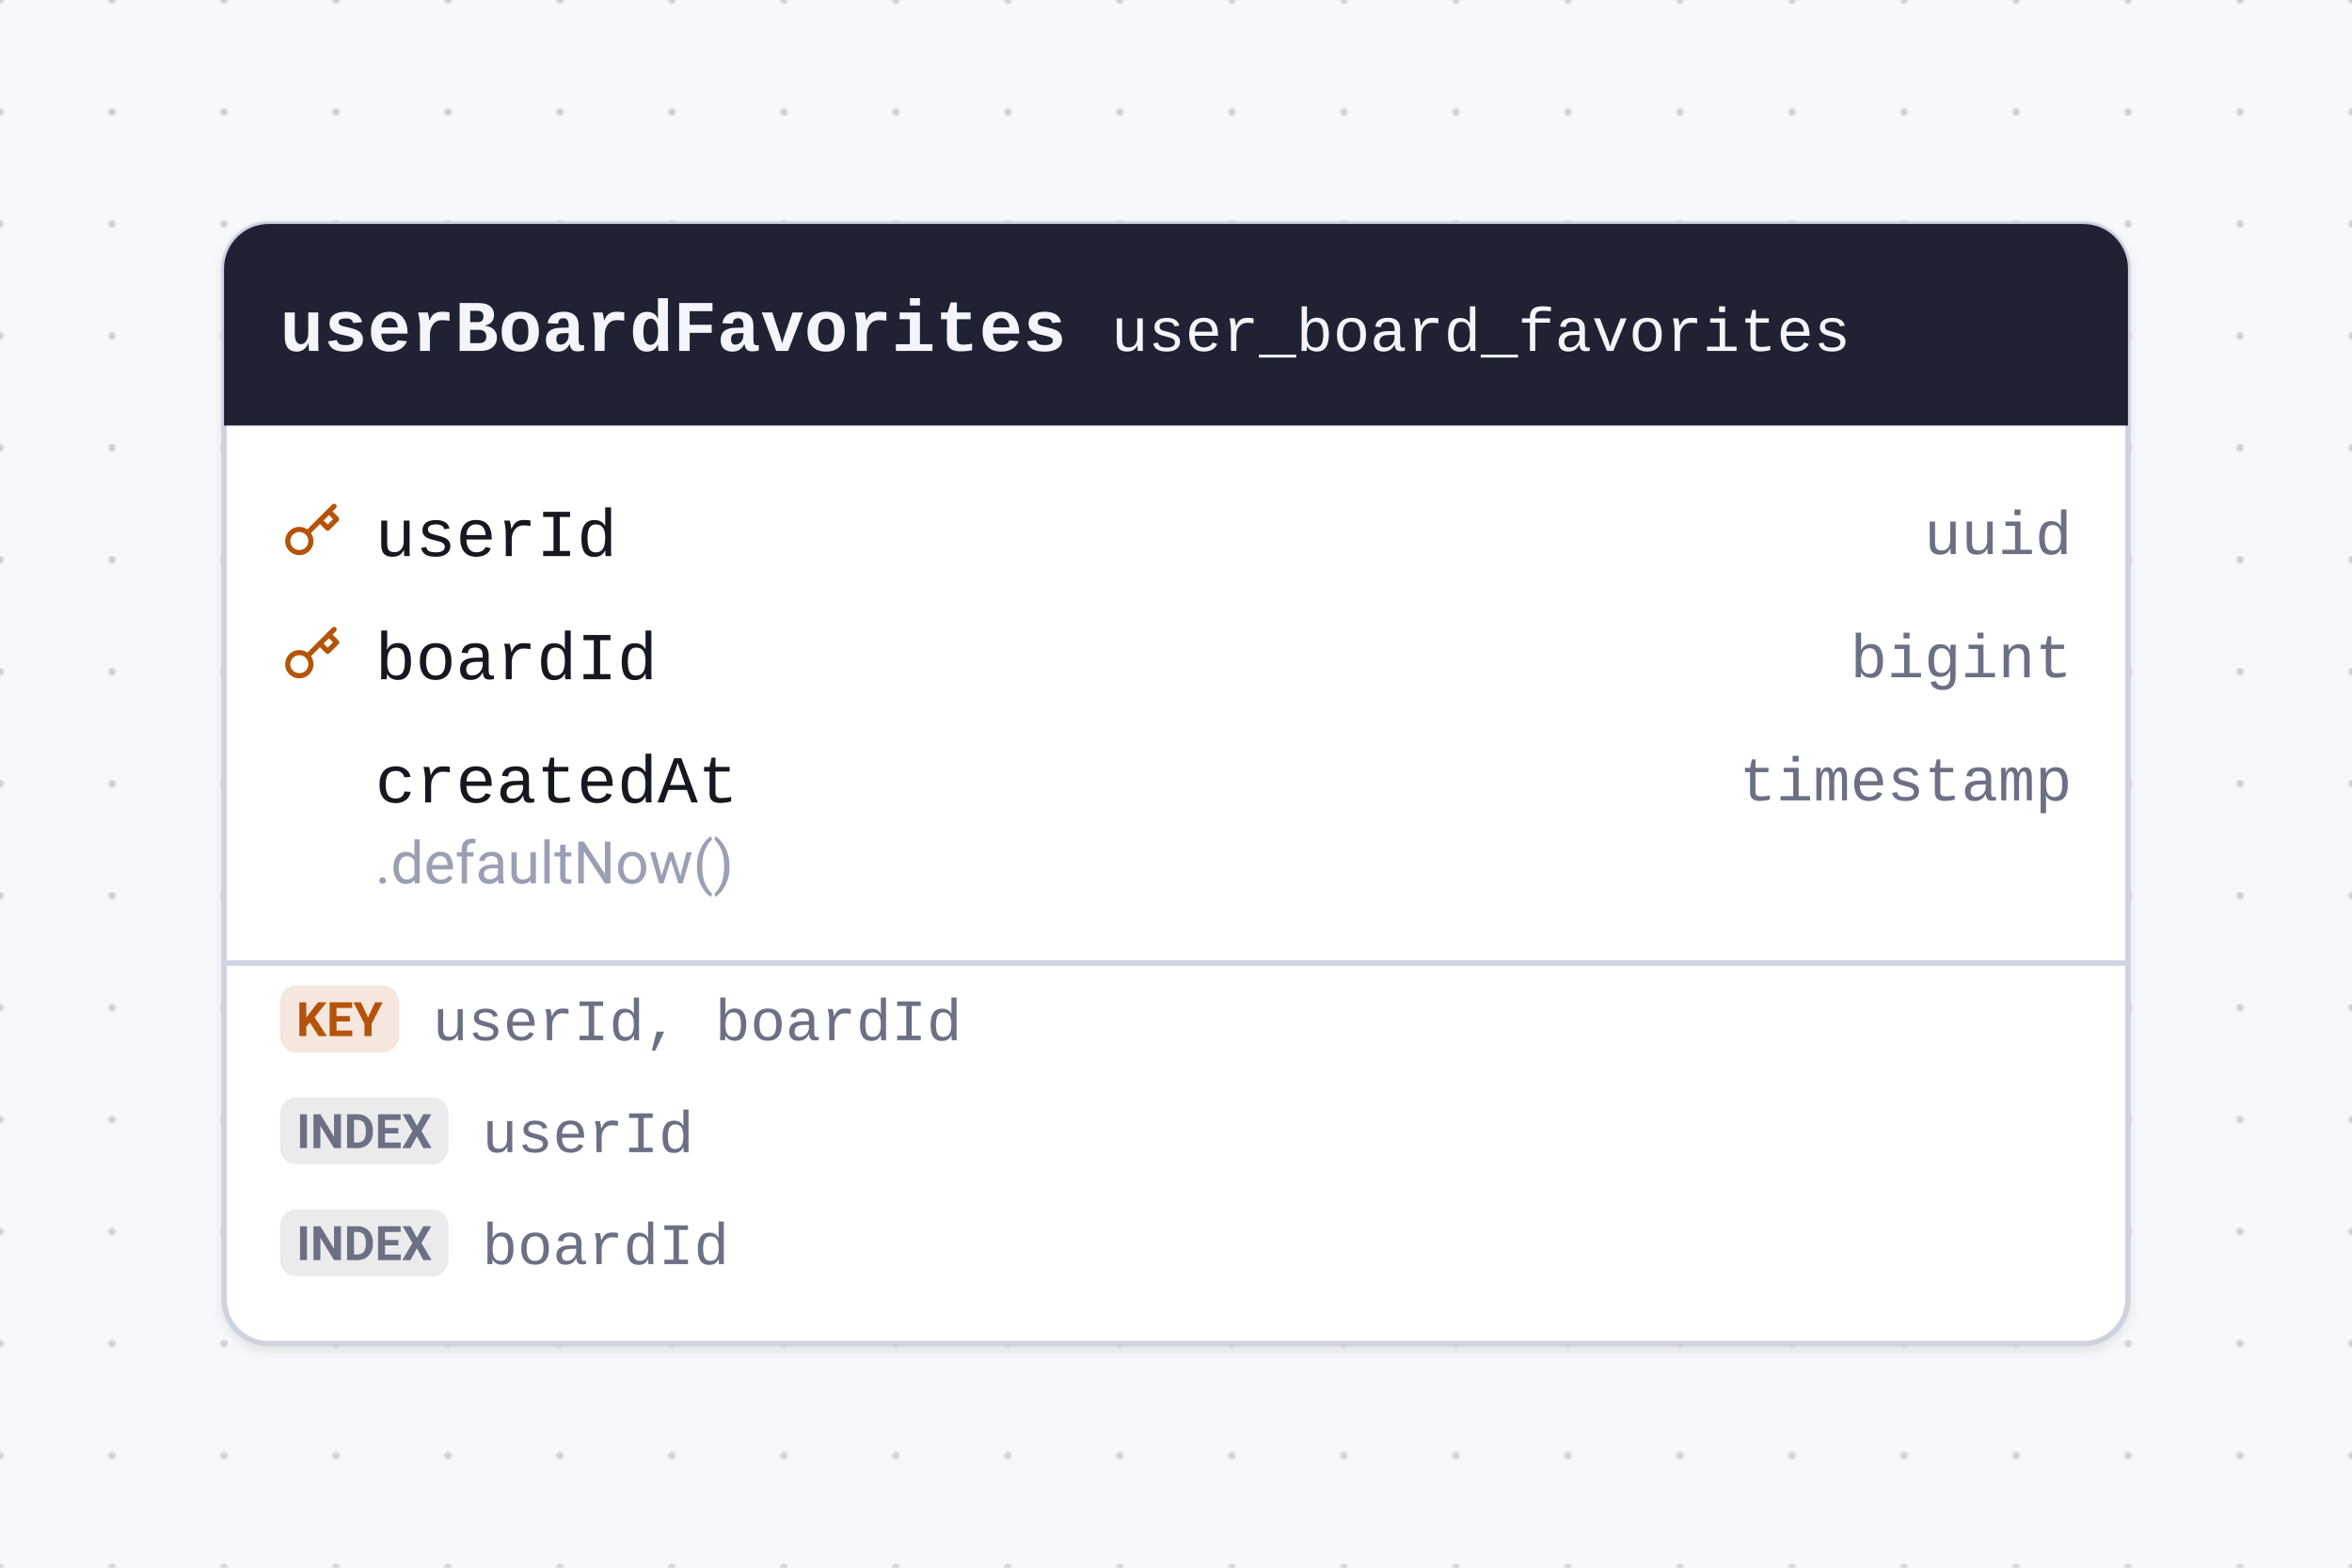
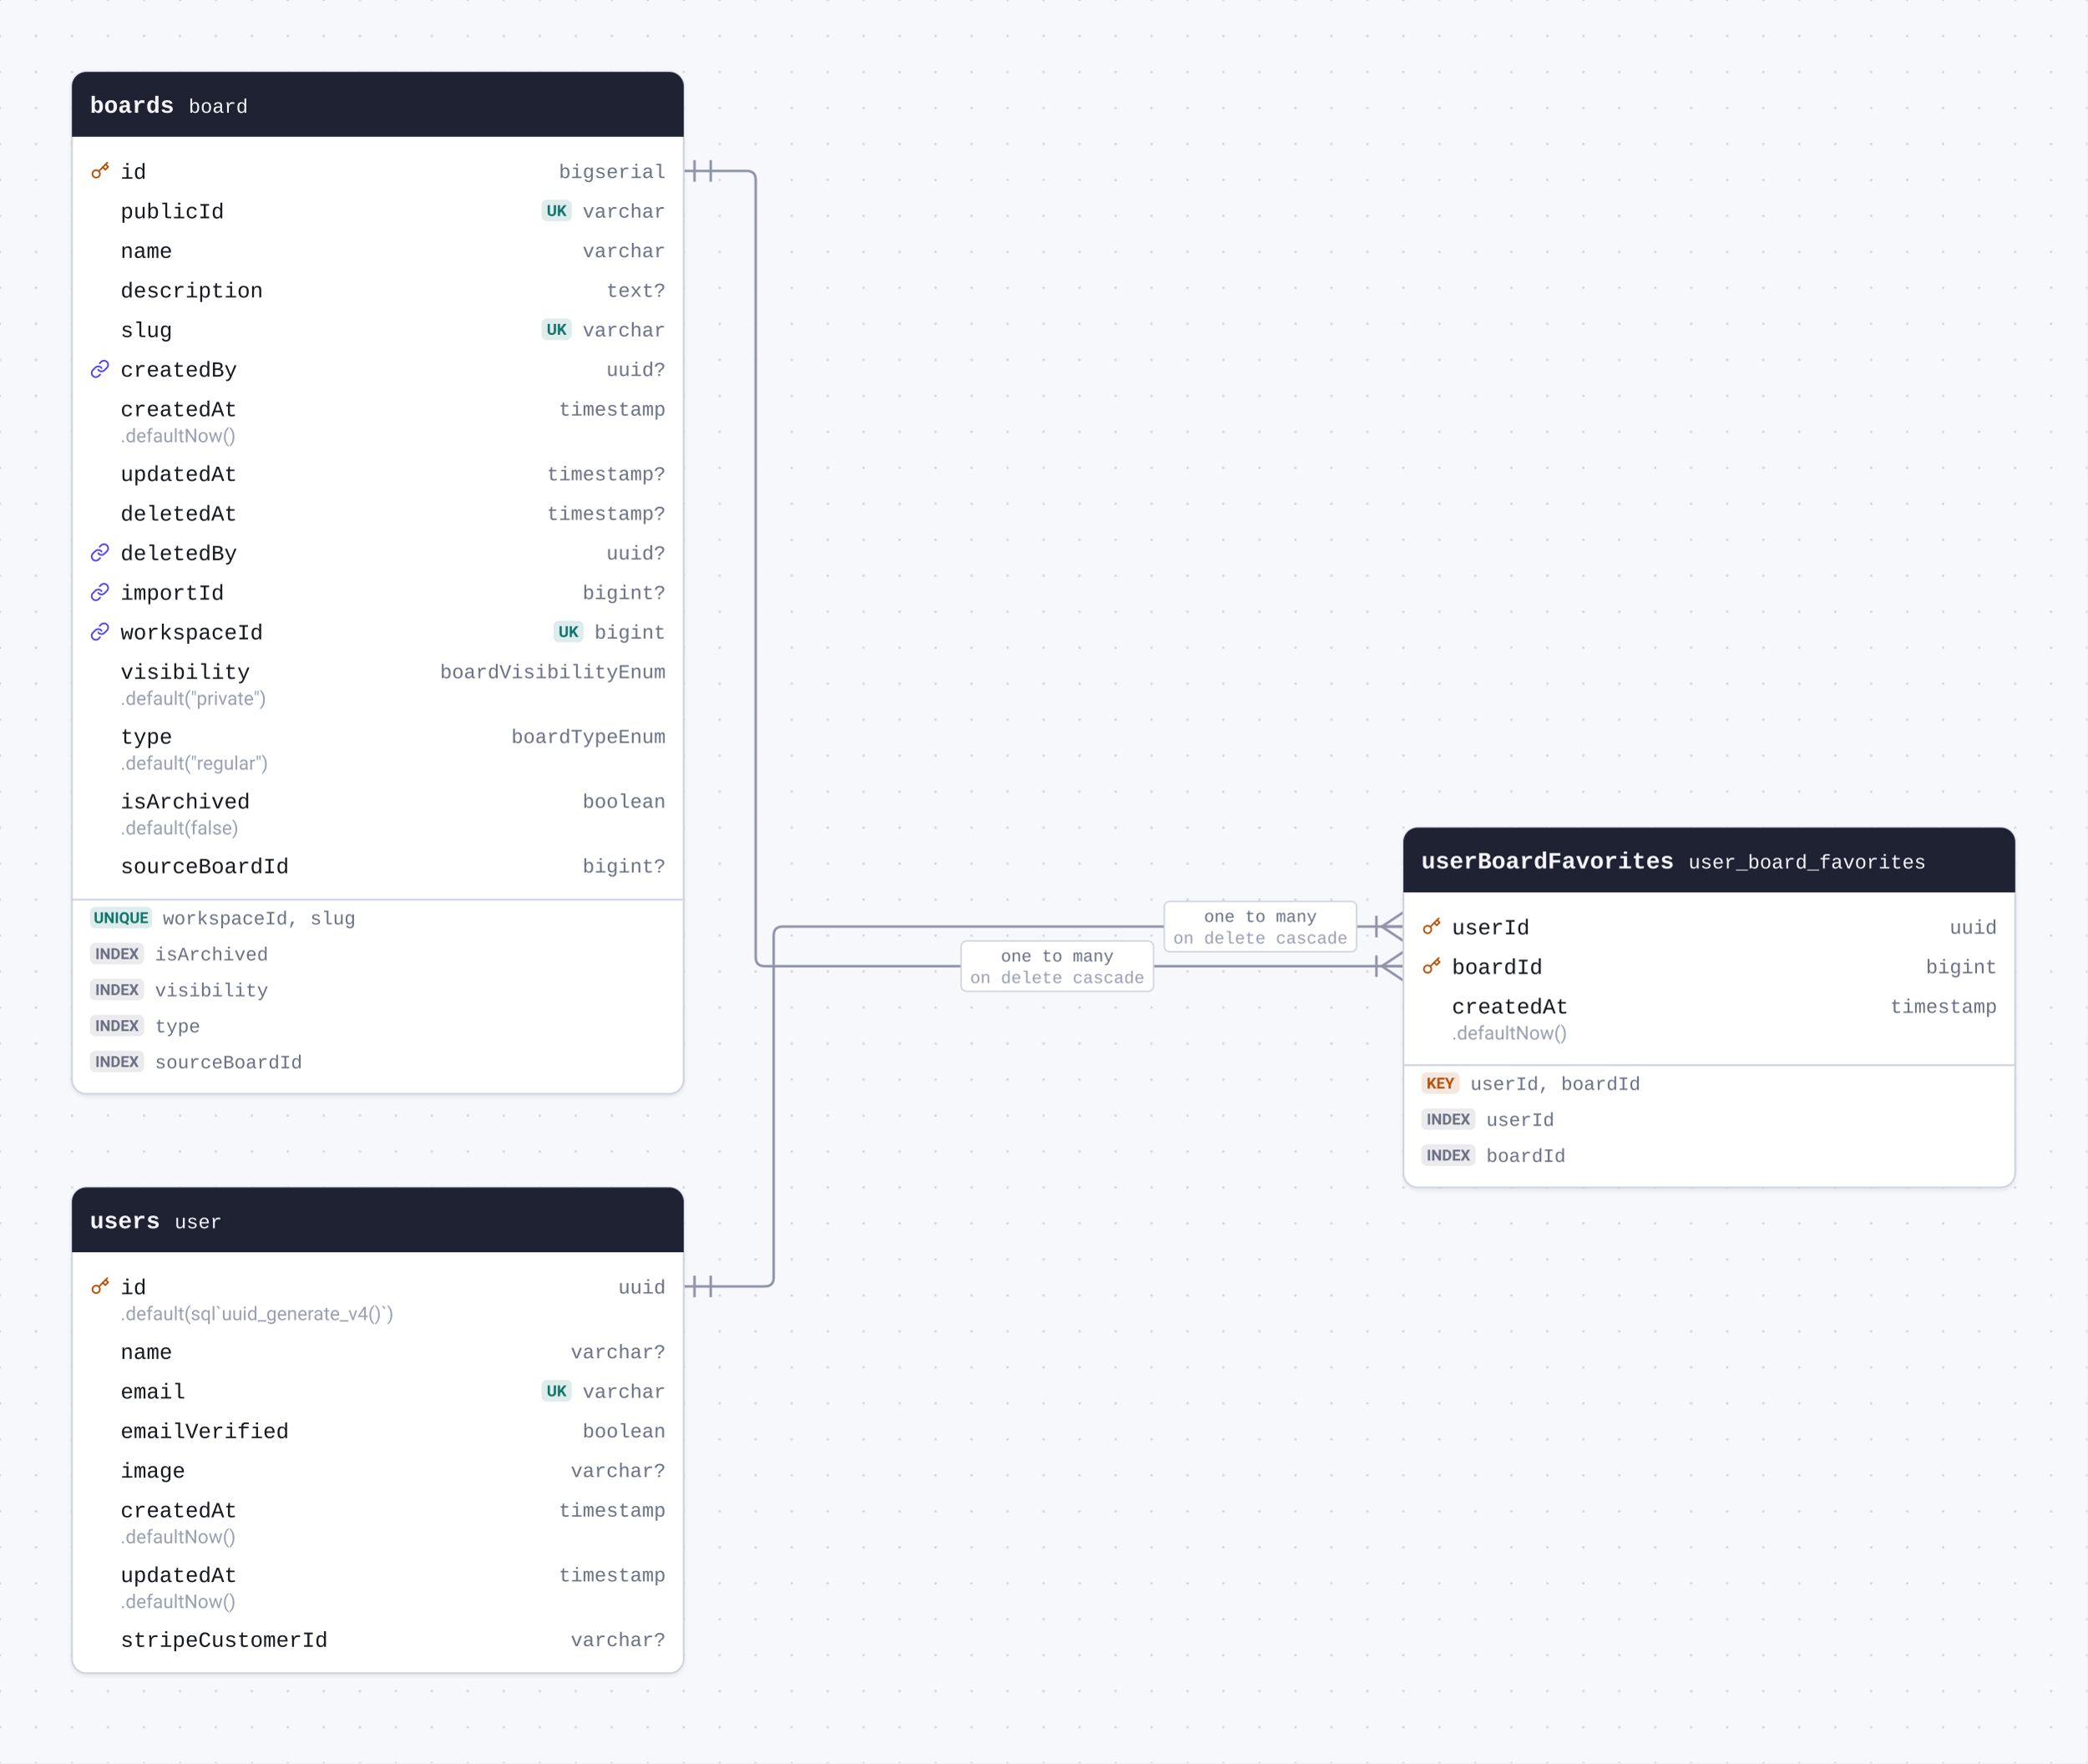
- <svg xmlns="http://www.w3.org/2000/svg" width="420" height="280" viewBox="0 0 420 280">
+ <svg xmlns="http://www.w3.org/2000/svg" width="1160" height="980" viewBox="0 0 1160 980">
  <defs>
    <pattern id="dots" x="-0.7" y="-0.7" width="20" height="20" patternUnits="userSpaceOnUse">
      <circle cx="0.7" cy="0.7" r="0.7" fill="#d4d4dc" />
    </pattern>
    <filter id="node-shadow" x="-5%" y="-5%" width="110%" height="115%">
      <feDropShadow dx="0" dy="1" stdDeviation="1" flood-color="#000000" flood-opacity="0.08" />
    </filter>
  </defs>
-   <rect x="0" y="0" width="420" height="280" fill="#f7f8fb" />
-   <rect x="0" y="0" width="420" height="280" fill="url(#dots)" />
+   <rect x="0" y="0" width="1160" height="980" fill="#f7f8fb" />
+   <rect x="0" y="0" width="1160" height="980" fill="url(#dots)" />
+   <g class="relation-edge">
+     <path d="M380 715L400 715L 425,715Q 430,715 430,710L 430,520Q 430,515 435,515L760 515L780 515" fill="none" stroke="#9095ab" stroke-width="1.4" />
+     <g transform="translate(380 715) scale(-1 1)" fill="none" stroke="#9095ab" stroke-width="1.4">
+       <path d="M-6 -6 L-6 6" />
+       <path d="M-15 -6 L-15 6" />
+     </g>
+     <g transform="translate(780 515)" fill="none" stroke="#9095ab" stroke-width="1.4">
+       <path d="M0 -8 L-12 0 L0 8 M-12 0 L0 0" />
+       <path d="M-15 -6 L-15 6" />
+     </g>
+   </g>
+   <g class="relation-edge">
+     <path d="M380 95L400 95L 415,95Q 420,95 420,100L 420,532Q 420,537 425,537L760 537L780 537" fill="none" stroke="#9095ab" stroke-width="1.4" />
+     <g transform="translate(380 95) scale(-1 1)" fill="none" stroke="#9095ab" stroke-width="1.4">
+       <path d="M-6 -6 L-6 6" />
+       <path d="M-15 -6 L-15 6" />
+     </g>
+     <g transform="translate(780 537)" fill="none" stroke="#9095ab" stroke-width="1.4">
+       <path d="M0 -8 L-12 0 L0 8 M-12 0 L0 0" />
+       <path d="M-15 -6 L-15 6" />
+     </g>
+   </g>
  <g class="model-node">
    <clipPath id="node-clip-0">
-       <rect x="40" y="40" width="340" height="200" rx="8" />
+       <rect x="40" y="40" width="340" height="568" rx="8" />
    </clipPath>
-     <rect x="40" y="40" width="340" height="200" rx="8" fill="#ffffff" stroke="#cfd3e0" filter="url(#node-shadow)" />
+     <rect x="40" y="40" width="340" height="568" rx="8" fill="#ffffff" stroke="#cfd3e0" filter="url(#node-shadow)" />
    <rect x="40" y="40" width="340" height="36" fill="#1f2233" clip-path="url(#node-clip-0)" />
-     <text x="50" y="62.68" font-family="ui-monospace, SF Mono, Menlo, Consolas, Liberation Mono, DejaVu Sans Mono, monospace" font-size="13" font-weight="700" fill="#f4f5fa">userBoardFavorites<tspan dx="8" font-size="11" font-weight="400" opacity="0.6">user_board_favorites</tspan>
+     <text x="50" y="62.68" font-family="ui-monospace, SF Mono, Menlo, Consolas, Liberation Mono, DejaVu Sans Mono, monospace" font-size="13" font-weight="700" fill="#f4f5fa">boards<tspan dx="8" font-size="11" font-weight="400" opacity="0.6">board</tspan>
    </text>
    <g transform="translate(50 89.5) scale(0.46)" fill="none" stroke="#b45309" stroke-width="2" stroke-linecap="round" stroke-linejoin="round">
      <circle cx="7.5" cy="15.5" r="4.5" />
      <path d="m21 2-9.6 9.6" />
      <path d="m15.5 7.5 3 3L22 7l-3-3" />
    </g>
-     <text x="67" y="99.32" font-family="ui-monospace, SF Mono, Menlo, Consolas, Liberation Mono, DejaVu Sans Mono, monospace" font-size="12" fill="#16181f">userId</text>
-     <text x="370" y="98.96" font-family="ui-monospace, SF Mono, Menlo, Consolas, Liberation Mono, DejaVu Sans Mono, monospace" font-size="11" text-anchor="end" fill="#6b7084">uuid</text>
-     <g transform="translate(50 111.5) scale(0.46)" fill="none" stroke="#b45309" stroke-width="2" stroke-linecap="round" stroke-linejoin="round">
-       <circle cx="7.5" cy="15.5" r="4.5" />
-       <path d="m21 2-9.6 9.6" />
-       <path d="m15.5 7.5 3 3L22 7l-3-3" />
-     </g>
-     <text x="67" y="121.32" font-family="ui-monospace, SF Mono, Menlo, Consolas, Liberation Mono, DejaVu Sans Mono, monospace" font-size="12" fill="#16181f">boardId</text>
-     <text x="370" y="120.96" font-family="ui-monospace, SF Mono, Menlo, Consolas, Liberation Mono, DejaVu Sans Mono, monospace" font-size="11" text-anchor="end" fill="#6b7084">bigint</text>
-     <text x="67" y="143.32" font-family="ui-monospace, SF Mono, Menlo, Consolas, Liberation Mono, DejaVu Sans Mono, monospace" font-size="12" fill="#16181f">createdAt</text>
-     <text x="370" y="142.96" font-family="ui-monospace, SF Mono, Menlo, Consolas, Liberation Mono, DejaVu Sans Mono, monospace" font-size="11" text-anchor="end" fill="#6b7084">timestamp</text>
-     <text x="67" y="157.78" font-family="ui-sans-serif, -apple-system, Segoe UI, Roboto, Helvetica Neue, Arial, DejaVu Sans, sans-serif" font-size="10.5" fill="#9a9fb3">.defaultNow()</text>
-     <path d="M40 172H380" stroke="#cfd3e0" stroke-width="1" />
-     <rect x="50" y="176" width="21.26" height="12" rx="3" fill="#b45309" fill-opacity="0.14" />
-     <text x="60.63" y="185.06" font-family="ui-sans-serif, -apple-system, Segoe UI, Roboto, Helvetica Neue, Arial, DejaVu Sans, sans-serif" font-size="8.5" font-weight="600" text-anchor="middle" fill="#b45309">KEY</text>
-     <text x="77.26" y="185.78" font-family="ui-monospace, SF Mono, Menlo, Consolas, Liberation Mono, DejaVu Sans Mono, monospace" font-size="10.5" fill="#6b7084">userId, boardId</text>
-     <rect x="50" y="196" width="30.1" height="12" rx="3" fill="#6b7084" fill-opacity="0.14" />
-     <text x="65.05" y="205.06" font-family="ui-sans-serif, -apple-system, Segoe UI, Roboto, Helvetica Neue, Arial, DejaVu Sans, sans-serif" font-size="8.5" font-weight="600" text-anchor="middle" fill="#6b7084">INDEX</text>
-     <text x="86.1" y="205.78" font-family="ui-monospace, SF Mono, Menlo, Consolas, Liberation Mono, DejaVu Sans Mono, monospace" font-size="10.5" fill="#6b7084">userId</text>
-     <rect x="50" y="216" width="30.1" height="12" rx="3" fill="#6b7084" fill-opacity="0.14" />
-     <text x="65.05" y="225.06" font-family="ui-sans-serif, -apple-system, Segoe UI, Roboto, Helvetica Neue, Arial, DejaVu Sans, sans-serif" font-size="8.5" font-weight="600" text-anchor="middle" fill="#6b7084">INDEX</text>
-     <text x="86.1" y="225.78" font-family="ui-monospace, SF Mono, Menlo, Consolas, Liberation Mono, DejaVu Sans Mono, monospace" font-size="10.5" fill="#6b7084">boardId</text>
+     <text x="67" y="99.32" font-family="ui-monospace, SF Mono, Menlo, Consolas, Liberation Mono, DejaVu Sans Mono, monospace" font-size="12" fill="#16181f">id</text>
+     <text x="370" y="98.96" font-family="ui-monospace, SF Mono, Menlo, Consolas, Liberation Mono, DejaVu Sans Mono, monospace" font-size="11" text-anchor="end" fill="#6b7084">bigserial</text>
+     <rect x="300.96" y="111" width="16.84" height="12" rx="3" fill="#0f766e" fill-opacity="0.14" />
+     <text x="309.38" y="120.06" font-family="ui-sans-serif, -apple-system, Segoe UI, Roboto, Helvetica Neue, Arial, DejaVu Sans, sans-serif" font-size="8.5" font-weight="600" text-anchor="middle" fill="#0f766e">UK</text>
+     <text x="67" y="121.32" font-family="ui-monospace, SF Mono, Menlo, Consolas, Liberation Mono, DejaVu Sans Mono, monospace" font-size="12" fill="#16181f">publicId</text>
+     <text x="370" y="120.96" font-family="ui-monospace, SF Mono, Menlo, Consolas, Liberation Mono, DejaVu Sans Mono, monospace" font-size="11" text-anchor="end" fill="#6b7084">varchar</text>
+     <text x="67" y="143.32" font-family="ui-monospace, SF Mono, Menlo, Consolas, Liberation Mono, DejaVu Sans Mono, monospace" font-size="12" fill="#16181f">name</text>
+     <text x="370" y="142.96" font-family="ui-monospace, SF Mono, Menlo, Consolas, Liberation Mono, DejaVu Sans Mono, monospace" font-size="11" text-anchor="end" fill="#6b7084">varchar</text>
+     <text x="67" y="165.32" font-family="ui-monospace, SF Mono, Menlo, Consolas, Liberation Mono, DejaVu Sans Mono, monospace" font-size="12" fill="#16181f">description</text>
+     <text x="370" y="164.96" font-family="ui-monospace, SF Mono, Menlo, Consolas, Liberation Mono, DejaVu Sans Mono, monospace" font-size="11" text-anchor="end" fill="#6b7084">text?</text>
+     <rect x="300.96" y="177" width="16.84" height="12" rx="3" fill="#0f766e" fill-opacity="0.14" />
+     <text x="309.38" y="186.06" font-family="ui-sans-serif, -apple-system, Segoe UI, Roboto, Helvetica Neue, Arial, DejaVu Sans, sans-serif" font-size="8.5" font-weight="600" text-anchor="middle" fill="#0f766e">UK</text>
+     <text x="67" y="187.32" font-family="ui-monospace, SF Mono, Menlo, Consolas, Liberation Mono, DejaVu Sans Mono, monospace" font-size="12" fill="#16181f">slug</text>
+     <text x="370" y="186.96" font-family="ui-monospace, SF Mono, Menlo, Consolas, Liberation Mono, DejaVu Sans Mono, monospace" font-size="11" text-anchor="end" fill="#6b7084">varchar</text>
+     <g transform="translate(50 199.5) scale(0.46)" fill="none" stroke="#4f46e5" stroke-width="2" stroke-linecap="round" stroke-linejoin="round">
+       <path d="M10 13a5 5 0 0 0 7.54.54l3-3a5 5 0 0 0-7.07-7.07l-1.72 1.71" />
+       <path d="M14 11a5 5 0 0 0-7.54-.54l-3 3a5 5 0 0 0 7.07 7.07l1.71-1.71" />
+     </g>
+     <text x="67" y="209.32" font-family="ui-monospace, SF Mono, Menlo, Consolas, Liberation Mono, DejaVu Sans Mono, monospace" font-size="12" fill="#16181f">createdBy</text>
+     <text x="370" y="208.96" font-family="ui-monospace, SF Mono, Menlo, Consolas, Liberation Mono, DejaVu Sans Mono, monospace" font-size="11" text-anchor="end" fill="#6b7084">uuid?</text>
+     <text x="67" y="231.32" font-family="ui-monospace, SF Mono, Menlo, Consolas, Liberation Mono, DejaVu Sans Mono, monospace" font-size="12" fill="#16181f">createdAt</text>
+     <text x="370" y="230.96" font-family="ui-monospace, SF Mono, Menlo, Consolas, Liberation Mono, DejaVu Sans Mono, monospace" font-size="11" text-anchor="end" fill="#6b7084">timestamp</text>
+     <text x="67" y="245.78" font-family="ui-sans-serif, -apple-system, Segoe UI, Roboto, Helvetica Neue, Arial, DejaVu Sans, sans-serif" font-size="10.5" fill="#9a9fb3">.defaultNow()</text>
+     <text x="67" y="267.32" font-family="ui-monospace, SF Mono, Menlo, Consolas, Liberation Mono, DejaVu Sans Mono, monospace" font-size="12" fill="#16181f">updatedAt</text>
+     <text x="370" y="266.96" font-family="ui-monospace, SF Mono, Menlo, Consolas, Liberation Mono, DejaVu Sans Mono, monospace" font-size="11" text-anchor="end" fill="#6b7084">timestamp?</text>
+     <text x="67" y="289.32" font-family="ui-monospace, SF Mono, Menlo, Consolas, Liberation Mono, DejaVu Sans Mono, monospace" font-size="12" fill="#16181f">deletedAt</text>
+     <text x="370" y="288.96" font-family="ui-monospace, SF Mono, Menlo, Consolas, Liberation Mono, DejaVu Sans Mono, monospace" font-size="11" text-anchor="end" fill="#6b7084">timestamp?</text>
+     <g transform="translate(50 301.5) scale(0.46)" fill="none" stroke="#4f46e5" stroke-width="2" stroke-linecap="round" stroke-linejoin="round">
+       <path d="M10 13a5 5 0 0 0 7.54.54l3-3a5 5 0 0 0-7.07-7.07l-1.72 1.71" />
+       <path d="M14 11a5 5 0 0 0-7.54-.54l-3 3a5 5 0 0 0 7.07 7.07l1.71-1.71" />
+     </g>
+     <text x="67" y="311.32" font-family="ui-monospace, SF Mono, Menlo, Consolas, Liberation Mono, DejaVu Sans Mono, monospace" font-size="12" fill="#16181f">deletedBy</text>
+     <text x="370" y="310.96" font-family="ui-monospace, SF Mono, Menlo, Consolas, Liberation Mono, DejaVu Sans Mono, monospace" font-size="11" text-anchor="end" fill="#6b7084">uuid?</text>
+     <g transform="translate(50 323.5) scale(0.46)" fill="none" stroke="#4f46e5" stroke-width="2" stroke-linecap="round" stroke-linejoin="round">
+       <path d="M10 13a5 5 0 0 0 7.54.54l3-3a5 5 0 0 0-7.07-7.07l-1.72 1.71" />
+       <path d="M14 11a5 5 0 0 0-7.54-.54l-3 3a5 5 0 0 0 7.07 7.07l1.71-1.71" />
+     </g>
+     <text x="67" y="333.32" font-family="ui-monospace, SF Mono, Menlo, Consolas, Liberation Mono, DejaVu Sans Mono, monospace" font-size="12" fill="#16181f">importId</text>
+     <text x="370" y="332.96" font-family="ui-monospace, SF Mono, Menlo, Consolas, Liberation Mono, DejaVu Sans Mono, monospace" font-size="11" text-anchor="end" fill="#6b7084">bigint?</text>
+     <g transform="translate(50 345.5) scale(0.46)" fill="none" stroke="#4f46e5" stroke-width="2" stroke-linecap="round" stroke-linejoin="round">
+       <path d="M10 13a5 5 0 0 0 7.54.54l3-3a5 5 0 0 0-7.07-7.07l-1.72 1.71" />
+       <path d="M14 11a5 5 0 0 0-7.54-.54l-3 3a5 5 0 0 0 7.07 7.07l1.71-1.71" />
+     </g>
+     <rect x="307.56" y="345" width="16.84" height="12" rx="3" fill="#0f766e" fill-opacity="0.14" />
+     <text x="315.98" y="354.06" font-family="ui-sans-serif, -apple-system, Segoe UI, Roboto, Helvetica Neue, Arial, DejaVu Sans, sans-serif" font-size="8.5" font-weight="600" text-anchor="middle" fill="#0f766e">UK</text>
+     <text x="67" y="355.32" font-family="ui-monospace, SF Mono, Menlo, Consolas, Liberation Mono, DejaVu Sans Mono, monospace" font-size="12" fill="#16181f">workspaceId</text>
+     <text x="370" y="354.96" font-family="ui-monospace, SF Mono, Menlo, Consolas, Liberation Mono, DejaVu Sans Mono, monospace" font-size="11" text-anchor="end" fill="#6b7084">bigint</text>
+     <text x="67" y="377.32" font-family="ui-monospace, SF Mono, Menlo, Consolas, Liberation Mono, DejaVu Sans Mono, monospace" font-size="12" fill="#16181f">visibility</text>
+     <text x="370" y="376.96" font-family="ui-monospace, SF Mono, Menlo, Consolas, Liberation Mono, DejaVu Sans Mono, monospace" font-size="11" text-anchor="end" fill="#6b7084">boardVisibilityEnum</text>
+     <text x="67" y="391.78" font-family="ui-sans-serif, -apple-system, Segoe UI, Roboto, Helvetica Neue, Arial, DejaVu Sans, sans-serif" font-size="10.5" fill="#9a9fb3">.default("private")</text>
+     <text x="67" y="413.32" font-family="ui-monospace, SF Mono, Menlo, Consolas, Liberation Mono, DejaVu Sans Mono, monospace" font-size="12" fill="#16181f">type</text>
+     <text x="370" y="412.96" font-family="ui-monospace, SF Mono, Menlo, Consolas, Liberation Mono, DejaVu Sans Mono, monospace" font-size="11" text-anchor="end" fill="#6b7084">boardTypeEnum</text>
+     <text x="67" y="427.78" font-family="ui-sans-serif, -apple-system, Segoe UI, Roboto, Helvetica Neue, Arial, DejaVu Sans, sans-serif" font-size="10.5" fill="#9a9fb3">.default("regular")</text>
+     <text x="67" y="449.32" font-family="ui-monospace, SF Mono, Menlo, Consolas, Liberation Mono, DejaVu Sans Mono, monospace" font-size="12" fill="#16181f">isArchived</text>
+     <text x="370" y="448.96" font-family="ui-monospace, SF Mono, Menlo, Consolas, Liberation Mono, DejaVu Sans Mono, monospace" font-size="11" text-anchor="end" fill="#6b7084">boolean</text>
+     <text x="67" y="463.78" font-family="ui-sans-serif, -apple-system, Segoe UI, Roboto, Helvetica Neue, Arial, DejaVu Sans, sans-serif" font-size="10.5" fill="#9a9fb3">.default(false)</text>
+     <text x="67" y="485.32" font-family="ui-monospace, SF Mono, Menlo, Consolas, Liberation Mono, DejaVu Sans Mono, monospace" font-size="12" fill="#16181f">sourceBoardId</text>
+     <text x="370" y="484.96" font-family="ui-monospace, SF Mono, Menlo, Consolas, Liberation Mono, DejaVu Sans Mono, monospace" font-size="11" text-anchor="end" fill="#6b7084">bigint?</text>
+     <path d="M40 500H380" stroke="#cfd3e0" stroke-width="1" />
+     <rect x="50" y="504" width="34.52" height="12" rx="3" fill="#0f766e" fill-opacity="0.14" />
+     <text x="67.26" y="513.06" font-family="ui-sans-serif, -apple-system, Segoe UI, Roboto, Helvetica Neue, Arial, DejaVu Sans, sans-serif" font-size="8.5" font-weight="600" text-anchor="middle" fill="#0f766e">UNIQUE</text>
+     <text x="90.52" y="513.78" font-family="ui-monospace, SF Mono, Menlo, Consolas, Liberation Mono, DejaVu Sans Mono, monospace" font-size="10.5" fill="#6b7084">workspaceId, slug</text>
+     <rect x="50" y="524" width="30.1" height="12" rx="3" fill="#6b7084" fill-opacity="0.14" />
+     <text x="65.05" y="533.06" font-family="ui-sans-serif, -apple-system, Segoe UI, Roboto, Helvetica Neue, Arial, DejaVu Sans, sans-serif" font-size="8.5" font-weight="600" text-anchor="middle" fill="#6b7084">INDEX</text>
+     <text x="86.1" y="533.78" font-family="ui-monospace, SF Mono, Menlo, Consolas, Liberation Mono, DejaVu Sans Mono, monospace" font-size="10.5" fill="#6b7084">isArchived</text>
+     <rect x="50" y="544" width="30.1" height="12" rx="3" fill="#6b7084" fill-opacity="0.14" />
+     <text x="65.05" y="553.06" font-family="ui-sans-serif, -apple-system, Segoe UI, Roboto, Helvetica Neue, Arial, DejaVu Sans, sans-serif" font-size="8.5" font-weight="600" text-anchor="middle" fill="#6b7084">INDEX</text>
+     <text x="86.1" y="553.78" font-family="ui-monospace, SF Mono, Menlo, Consolas, Liberation Mono, DejaVu Sans Mono, monospace" font-size="10.5" fill="#6b7084">visibility</text>
+     <rect x="50" y="564" width="30.1" height="12" rx="3" fill="#6b7084" fill-opacity="0.14" />
+     <text x="65.05" y="573.06" font-family="ui-sans-serif, -apple-system, Segoe UI, Roboto, Helvetica Neue, Arial, DejaVu Sans, sans-serif" font-size="8.5" font-weight="600" text-anchor="middle" fill="#6b7084">INDEX</text>
+     <text x="86.1" y="573.78" font-family="ui-monospace, SF Mono, Menlo, Consolas, Liberation Mono, DejaVu Sans Mono, monospace" font-size="10.5" fill="#6b7084">type</text>
+     <rect x="50" y="584" width="30.1" height="12" rx="3" fill="#6b7084" fill-opacity="0.14" />
+     <text x="65.05" y="593.06" font-family="ui-sans-serif, -apple-system, Segoe UI, Roboto, Helvetica Neue, Arial, DejaVu Sans, sans-serif" font-size="8.5" font-weight="600" text-anchor="middle" fill="#6b7084">INDEX</text>
+     <text x="86.1" y="593.78" font-family="ui-monospace, SF Mono, Menlo, Consolas, Liberation Mono, DejaVu Sans Mono, monospace" font-size="10.5" fill="#6b7084">sourceBoardId</text>
+   </g>
+   <g class="model-node">
+     <clipPath id="node-clip-1">
+       <rect x="780" y="460" width="340" height="200" rx="8" />
+     </clipPath>
+     <rect x="780" y="460" width="340" height="200" rx="8" fill="#ffffff" stroke="#cfd3e0" filter="url(#node-shadow)" />
+     <rect x="780" y="460" width="340" height="36" fill="#1f2233" clip-path="url(#node-clip-1)" />
+     <text x="790" y="482.68" font-family="ui-monospace, SF Mono, Menlo, Consolas, Liberation Mono, DejaVu Sans Mono, monospace" font-size="13" font-weight="700" fill="#f4f5fa">userBoardFavorites<tspan dx="8" font-size="11" font-weight="400" opacity="0.6">user_board_favorites</tspan>
+     </text>
+     <g transform="translate(790 509.5) scale(0.46)" fill="none" stroke="#b45309" stroke-width="2" stroke-linecap="round" stroke-linejoin="round">
+       <circle cx="7.5" cy="15.5" r="4.5" />
+       <path d="m21 2-9.6 9.6" />
+       <path d="m15.5 7.5 3 3L22 7l-3-3" />
+     </g>
+     <text x="807" y="519.32" font-family="ui-monospace, SF Mono, Menlo, Consolas, Liberation Mono, DejaVu Sans Mono, monospace" font-size="12" fill="#16181f">userId</text>
+     <text x="1110" y="518.96" font-family="ui-monospace, SF Mono, Menlo, Consolas, Liberation Mono, DejaVu Sans Mono, monospace" font-size="11" text-anchor="end" fill="#6b7084">uuid</text>
+     <g transform="translate(790 531.5) scale(0.46)" fill="none" stroke="#b45309" stroke-width="2" stroke-linecap="round" stroke-linejoin="round">
+       <circle cx="7.5" cy="15.5" r="4.5" />
+       <path d="m21 2-9.6 9.6" />
+       <path d="m15.5 7.5 3 3L22 7l-3-3" />
+     </g>
+     <text x="807" y="541.32" font-family="ui-monospace, SF Mono, Menlo, Consolas, Liberation Mono, DejaVu Sans Mono, monospace" font-size="12" fill="#16181f">boardId</text>
+     <text x="1110" y="540.96" font-family="ui-monospace, SF Mono, Menlo, Consolas, Liberation Mono, DejaVu Sans Mono, monospace" font-size="11" text-anchor="end" fill="#6b7084">bigint</text>
+     <text x="807" y="563.32" font-family="ui-monospace, SF Mono, Menlo, Consolas, Liberation Mono, DejaVu Sans Mono, monospace" font-size="12" fill="#16181f">createdAt</text>
+     <text x="1110" y="562.96" font-family="ui-monospace, SF Mono, Menlo, Consolas, Liberation Mono, DejaVu Sans Mono, monospace" font-size="11" text-anchor="end" fill="#6b7084">timestamp</text>
+     <text x="807" y="577.78" font-family="ui-sans-serif, -apple-system, Segoe UI, Roboto, Helvetica Neue, Arial, DejaVu Sans, sans-serif" font-size="10.5" fill="#9a9fb3">.defaultNow()</text>
+     <path d="M780 592H1120" stroke="#cfd3e0" stroke-width="1" />
+     <rect x="790" y="596" width="21.26" height="12" rx="3" fill="#b45309" fill-opacity="0.14" />
+     <text x="800.63" y="605.06" font-family="ui-sans-serif, -apple-system, Segoe UI, Roboto, Helvetica Neue, Arial, DejaVu Sans, sans-serif" font-size="8.5" font-weight="600" text-anchor="middle" fill="#b45309">KEY</text>
+     <text x="817.26" y="605.78" font-family="ui-monospace, SF Mono, Menlo, Consolas, Liberation Mono, DejaVu Sans Mono, monospace" font-size="10.5" fill="#6b7084">userId, boardId</text>
+     <rect x="790" y="616" width="30.1" height="12" rx="3" fill="#6b7084" fill-opacity="0.14" />
+     <text x="805.05" y="625.06" font-family="ui-sans-serif, -apple-system, Segoe UI, Roboto, Helvetica Neue, Arial, DejaVu Sans, sans-serif" font-size="8.5" font-weight="600" text-anchor="middle" fill="#6b7084">INDEX</text>
+     <text x="826.1" y="625.78" font-family="ui-monospace, SF Mono, Menlo, Consolas, Liberation Mono, DejaVu Sans Mono, monospace" font-size="10.5" fill="#6b7084">userId</text>
+     <rect x="790" y="636" width="30.1" height="12" rx="3" fill="#6b7084" fill-opacity="0.14" />
+     <text x="805.05" y="645.06" font-family="ui-sans-serif, -apple-system, Segoe UI, Roboto, Helvetica Neue, Arial, DejaVu Sans, sans-serif" font-size="8.5" font-weight="600" text-anchor="middle" fill="#6b7084">INDEX</text>
+     <text x="826.1" y="645.78" font-family="ui-monospace, SF Mono, Menlo, Consolas, Liberation Mono, DejaVu Sans Mono, monospace" font-size="10.5" fill="#6b7084">boardId</text>
+   </g>
+   <g class="model-node">
+     <clipPath id="node-clip-2">
+       <rect x="40" y="660" width="340" height="270" rx="8" />
+     </clipPath>
+     <rect x="40" y="660" width="340" height="270" rx="8" fill="#ffffff" stroke="#cfd3e0" filter="url(#node-shadow)" />
+     <rect x="40" y="660" width="340" height="36" fill="#1f2233" clip-path="url(#node-clip-2)" />
+     <text x="50" y="682.68" font-family="ui-monospace, SF Mono, Menlo, Consolas, Liberation Mono, DejaVu Sans Mono, monospace" font-size="13" font-weight="700" fill="#f4f5fa">users<tspan dx="8" font-size="11" font-weight="400" opacity="0.6">user</tspan>
+     </text>
+     <g transform="translate(50 709.5) scale(0.46)" fill="none" stroke="#b45309" stroke-width="2" stroke-linecap="round" stroke-linejoin="round">
+       <circle cx="7.5" cy="15.5" r="4.5" />
+       <path d="m21 2-9.6 9.6" />
+       <path d="m15.5 7.5 3 3L22 7l-3-3" />
+     </g>
+     <text x="67" y="719.32" font-family="ui-monospace, SF Mono, Menlo, Consolas, Liberation Mono, DejaVu Sans Mono, monospace" font-size="12" fill="#16181f">id</text>
+     <text x="370" y="718.96" font-family="ui-monospace, SF Mono, Menlo, Consolas, Liberation Mono, DejaVu Sans Mono, monospace" font-size="11" text-anchor="end" fill="#6b7084">uuid</text>
+     <text x="67" y="733.78" font-family="ui-sans-serif, -apple-system, Segoe UI, Roboto, Helvetica Neue, Arial, DejaVu Sans, sans-serif" font-size="10.5" fill="#9a9fb3">.default(sql`uuid_generate_v4()`)</text>
+     <text x="67" y="755.32" font-family="ui-monospace, SF Mono, Menlo, Consolas, Liberation Mono, DejaVu Sans Mono, monospace" font-size="12" fill="#16181f">name</text>
+     <text x="370" y="754.96" font-family="ui-monospace, SF Mono, Menlo, Consolas, Liberation Mono, DejaVu Sans Mono, monospace" font-size="11" text-anchor="end" fill="#6b7084">varchar?</text>
+     <rect x="300.96" y="767" width="16.84" height="12" rx="3" fill="#0f766e" fill-opacity="0.14" />
+     <text x="309.38" y="776.06" font-family="ui-sans-serif, -apple-system, Segoe UI, Roboto, Helvetica Neue, Arial, DejaVu Sans, sans-serif" font-size="8.5" font-weight="600" text-anchor="middle" fill="#0f766e">UK</text>
+     <text x="67" y="777.32" font-family="ui-monospace, SF Mono, Menlo, Consolas, Liberation Mono, DejaVu Sans Mono, monospace" font-size="12" fill="#16181f">email</text>
+     <text x="370" y="776.96" font-family="ui-monospace, SF Mono, Menlo, Consolas, Liberation Mono, DejaVu Sans Mono, monospace" font-size="11" text-anchor="end" fill="#6b7084">varchar</text>
+     <text x="67" y="799.32" font-family="ui-monospace, SF Mono, Menlo, Consolas, Liberation Mono, DejaVu Sans Mono, monospace" font-size="12" fill="#16181f">emailVerified</text>
+     <text x="370" y="798.96" font-family="ui-monospace, SF Mono, Menlo, Consolas, Liberation Mono, DejaVu Sans Mono, monospace" font-size="11" text-anchor="end" fill="#6b7084">boolean</text>
+     <text x="67" y="821.32" font-family="ui-monospace, SF Mono, Menlo, Consolas, Liberation Mono, DejaVu Sans Mono, monospace" font-size="12" fill="#16181f">image</text>
+     <text x="370" y="820.96" font-family="ui-monospace, SF Mono, Menlo, Consolas, Liberation Mono, DejaVu Sans Mono, monospace" font-size="11" text-anchor="end" fill="#6b7084">varchar?</text>
+     <text x="67" y="843.32" font-family="ui-monospace, SF Mono, Menlo, Consolas, Liberation Mono, DejaVu Sans Mono, monospace" font-size="12" fill="#16181f">createdAt</text>
+     <text x="370" y="842.96" font-family="ui-monospace, SF Mono, Menlo, Consolas, Liberation Mono, DejaVu Sans Mono, monospace" font-size="11" text-anchor="end" fill="#6b7084">timestamp</text>
+     <text x="67" y="857.78" font-family="ui-sans-serif, -apple-system, Segoe UI, Roboto, Helvetica Neue, Arial, DejaVu Sans, sans-serif" font-size="10.5" fill="#9a9fb3">.defaultNow()</text>
+     <text x="67" y="879.32" font-family="ui-monospace, SF Mono, Menlo, Consolas, Liberation Mono, DejaVu Sans Mono, monospace" font-size="12" fill="#16181f">updatedAt</text>
+     <text x="370" y="878.96" font-family="ui-monospace, SF Mono, Menlo, Consolas, Liberation Mono, DejaVu Sans Mono, monospace" font-size="11" text-anchor="end" fill="#6b7084">timestamp</text>
+     <text x="67" y="893.78" font-family="ui-sans-serif, -apple-system, Segoe UI, Roboto, Helvetica Neue, Arial, DejaVu Sans, sans-serif" font-size="10.5" fill="#9a9fb3">.defaultNow()</text>
+     <text x="67" y="915.32" font-family="ui-monospace, SF Mono, Menlo, Consolas, Liberation Mono, DejaVu Sans Mono, monospace" font-size="12" fill="#16181f">stripeCustomerId</text>
+     <text x="370" y="914.96" font-family="ui-monospace, SF Mono, Menlo, Consolas, Liberation Mono, DejaVu Sans Mono, monospace" font-size="11" text-anchor="end" fill="#6b7084">varchar?</text>
+   </g>
+   <g class="relation-label">
+     <rect x="647.1" y="501" width="106.9" height="28" rx="3" fill="#ffffff" stroke="#cfd3e0" stroke-width="0.8" />
+     <text x="700.55" y="512.42" font-family="ui-monospace, SF Mono, Menlo, Consolas, Liberation Mono, DejaVu Sans Mono, monospace" font-size="9.5" text-anchor="middle" fill="#6b7084">one to many</text>
+     <text x="700.55" y="524.42" font-family="ui-monospace, SF Mono, Menlo, Consolas, Liberation Mono, DejaVu Sans Mono, monospace" font-size="9.5" text-anchor="middle" fill="#9a9fb3">on delete cascade</text>
+   </g>
+   <g class="relation-label">
+     <rect x="534.2" y="523" width="106.9" height="28" rx="3" fill="#ffffff" stroke="#cfd3e0" stroke-width="0.8" />
+     <text x="587.65" y="534.42" font-family="ui-monospace, SF Mono, Menlo, Consolas, Liberation Mono, DejaVu Sans Mono, monospace" font-size="9.5" text-anchor="middle" fill="#6b7084">one to many</text>
+     <text x="587.65" y="546.42" font-family="ui-monospace, SF Mono, Menlo, Consolas, Liberation Mono, DejaVu Sans Mono, monospace" font-size="9.5" text-anchor="middle" fill="#9a9fb3">on delete cascade</text>
  </g>
</svg>
